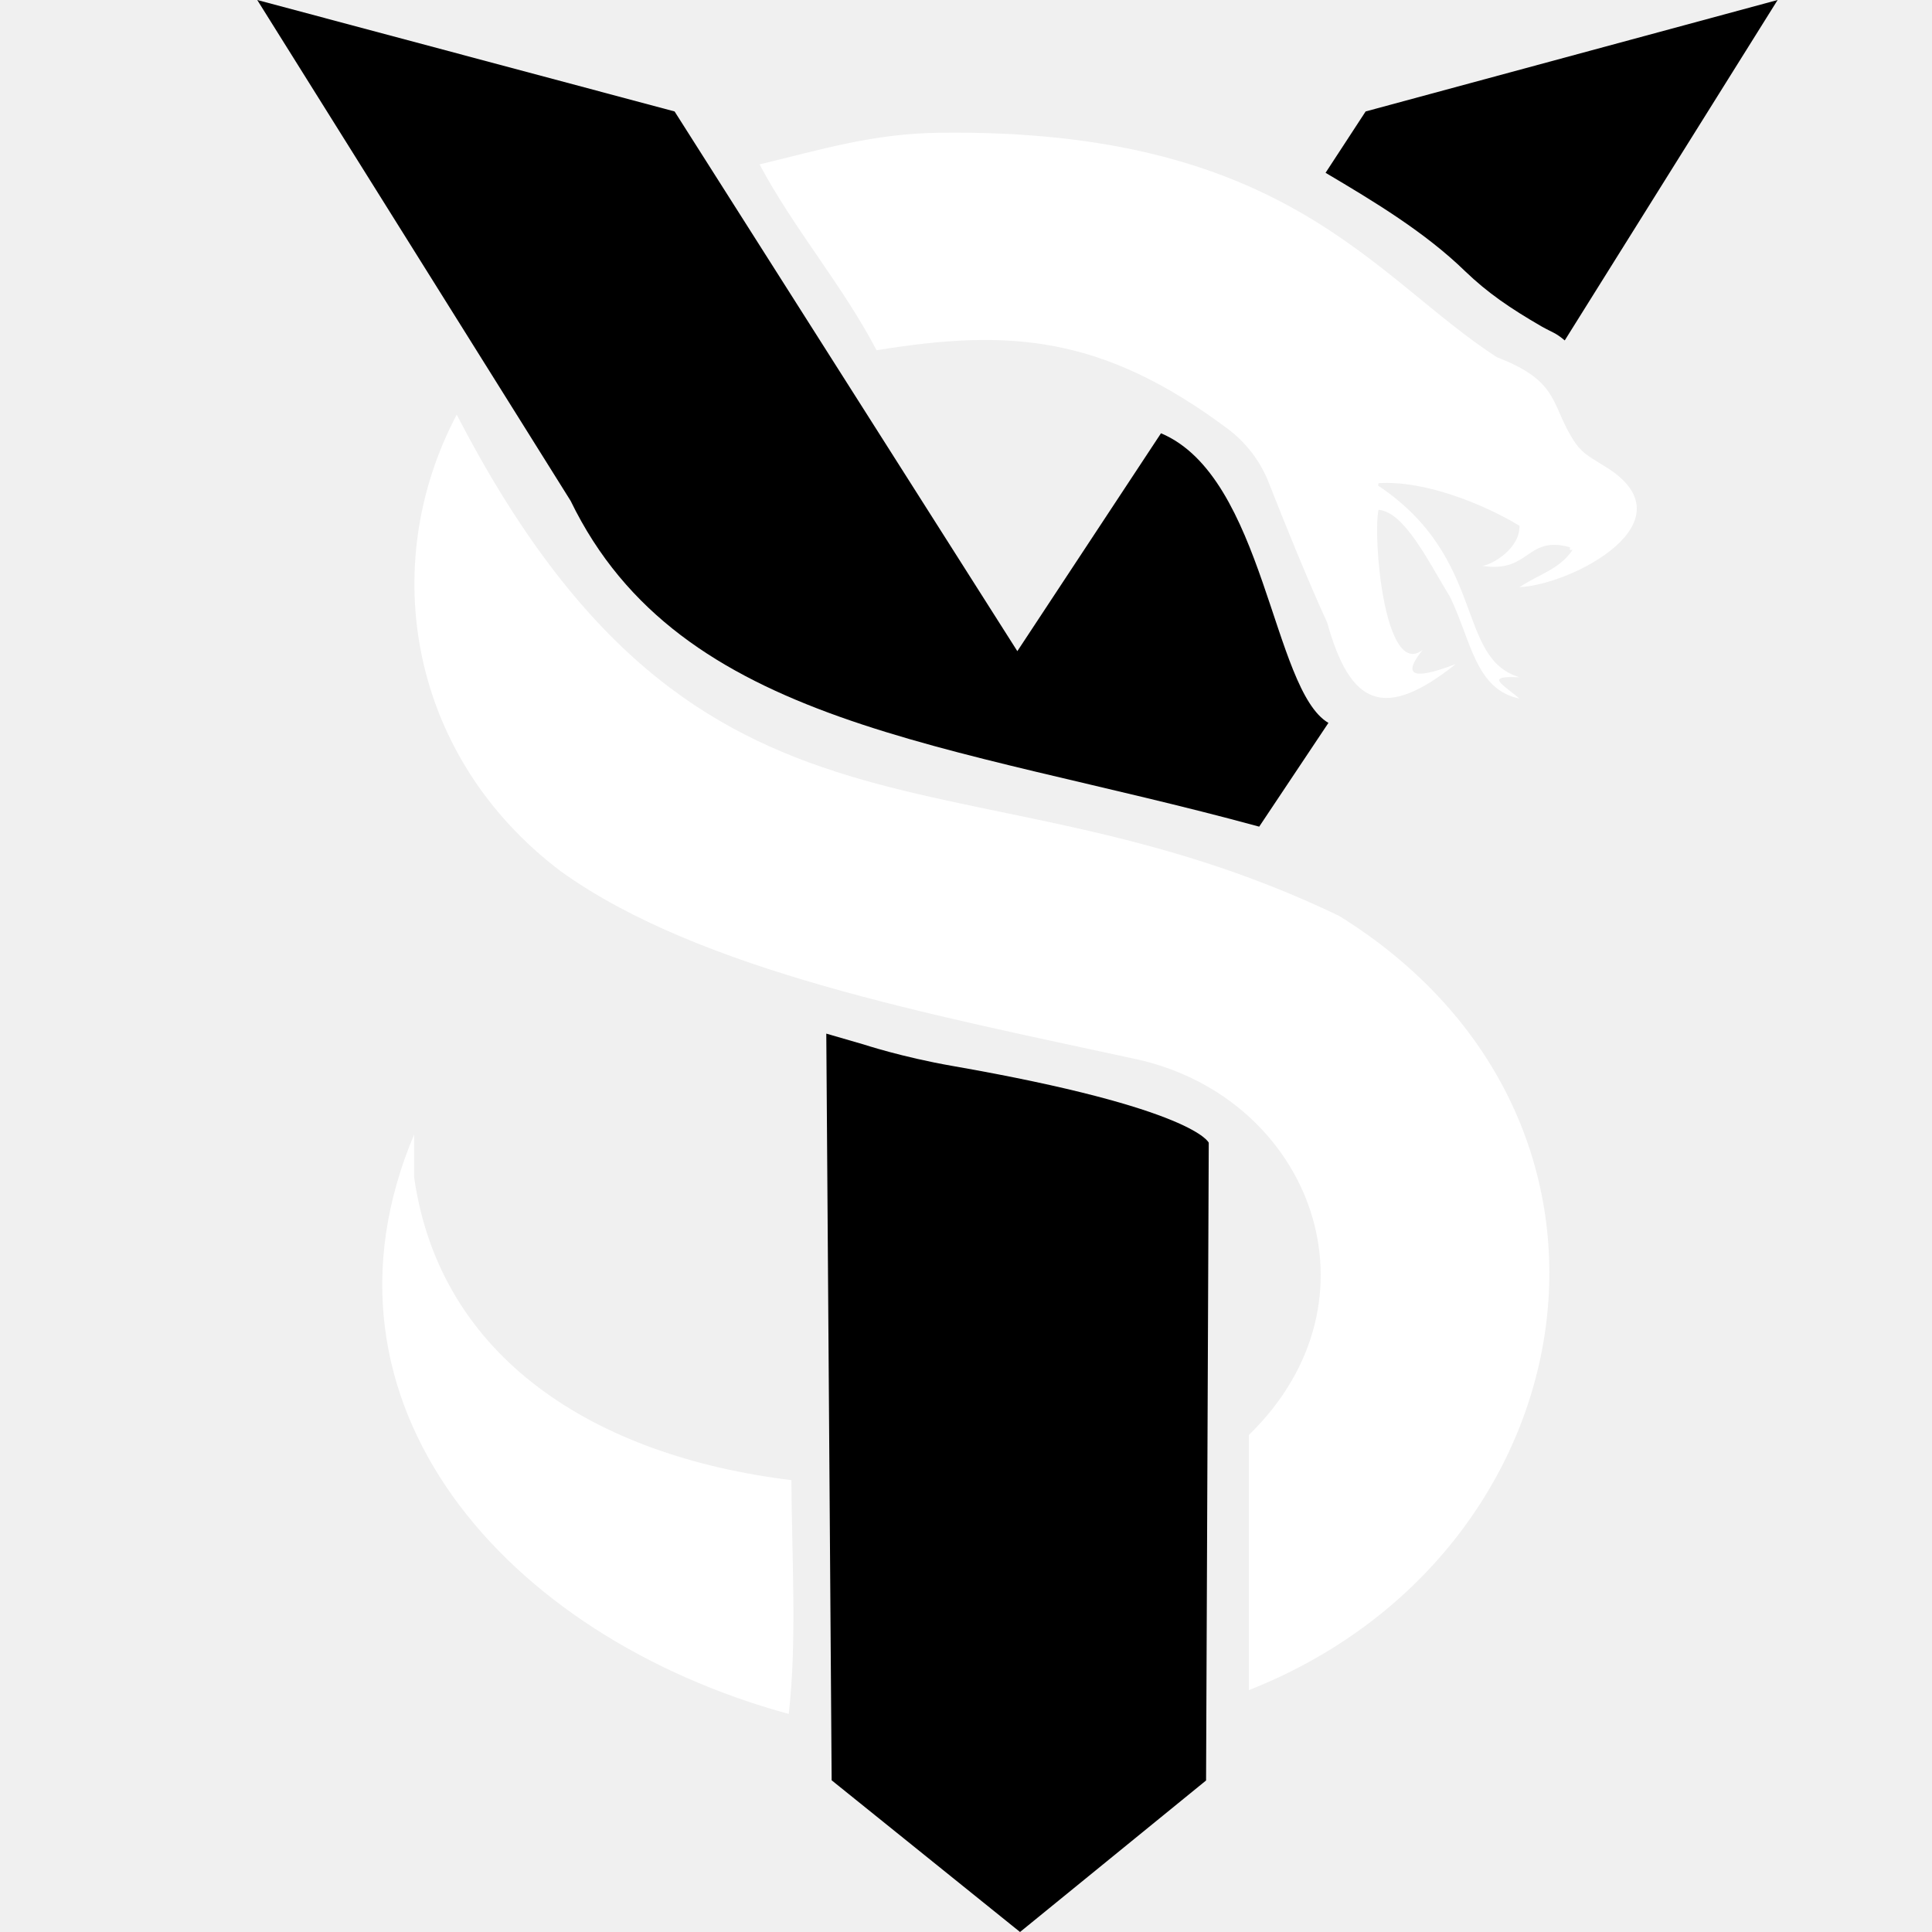
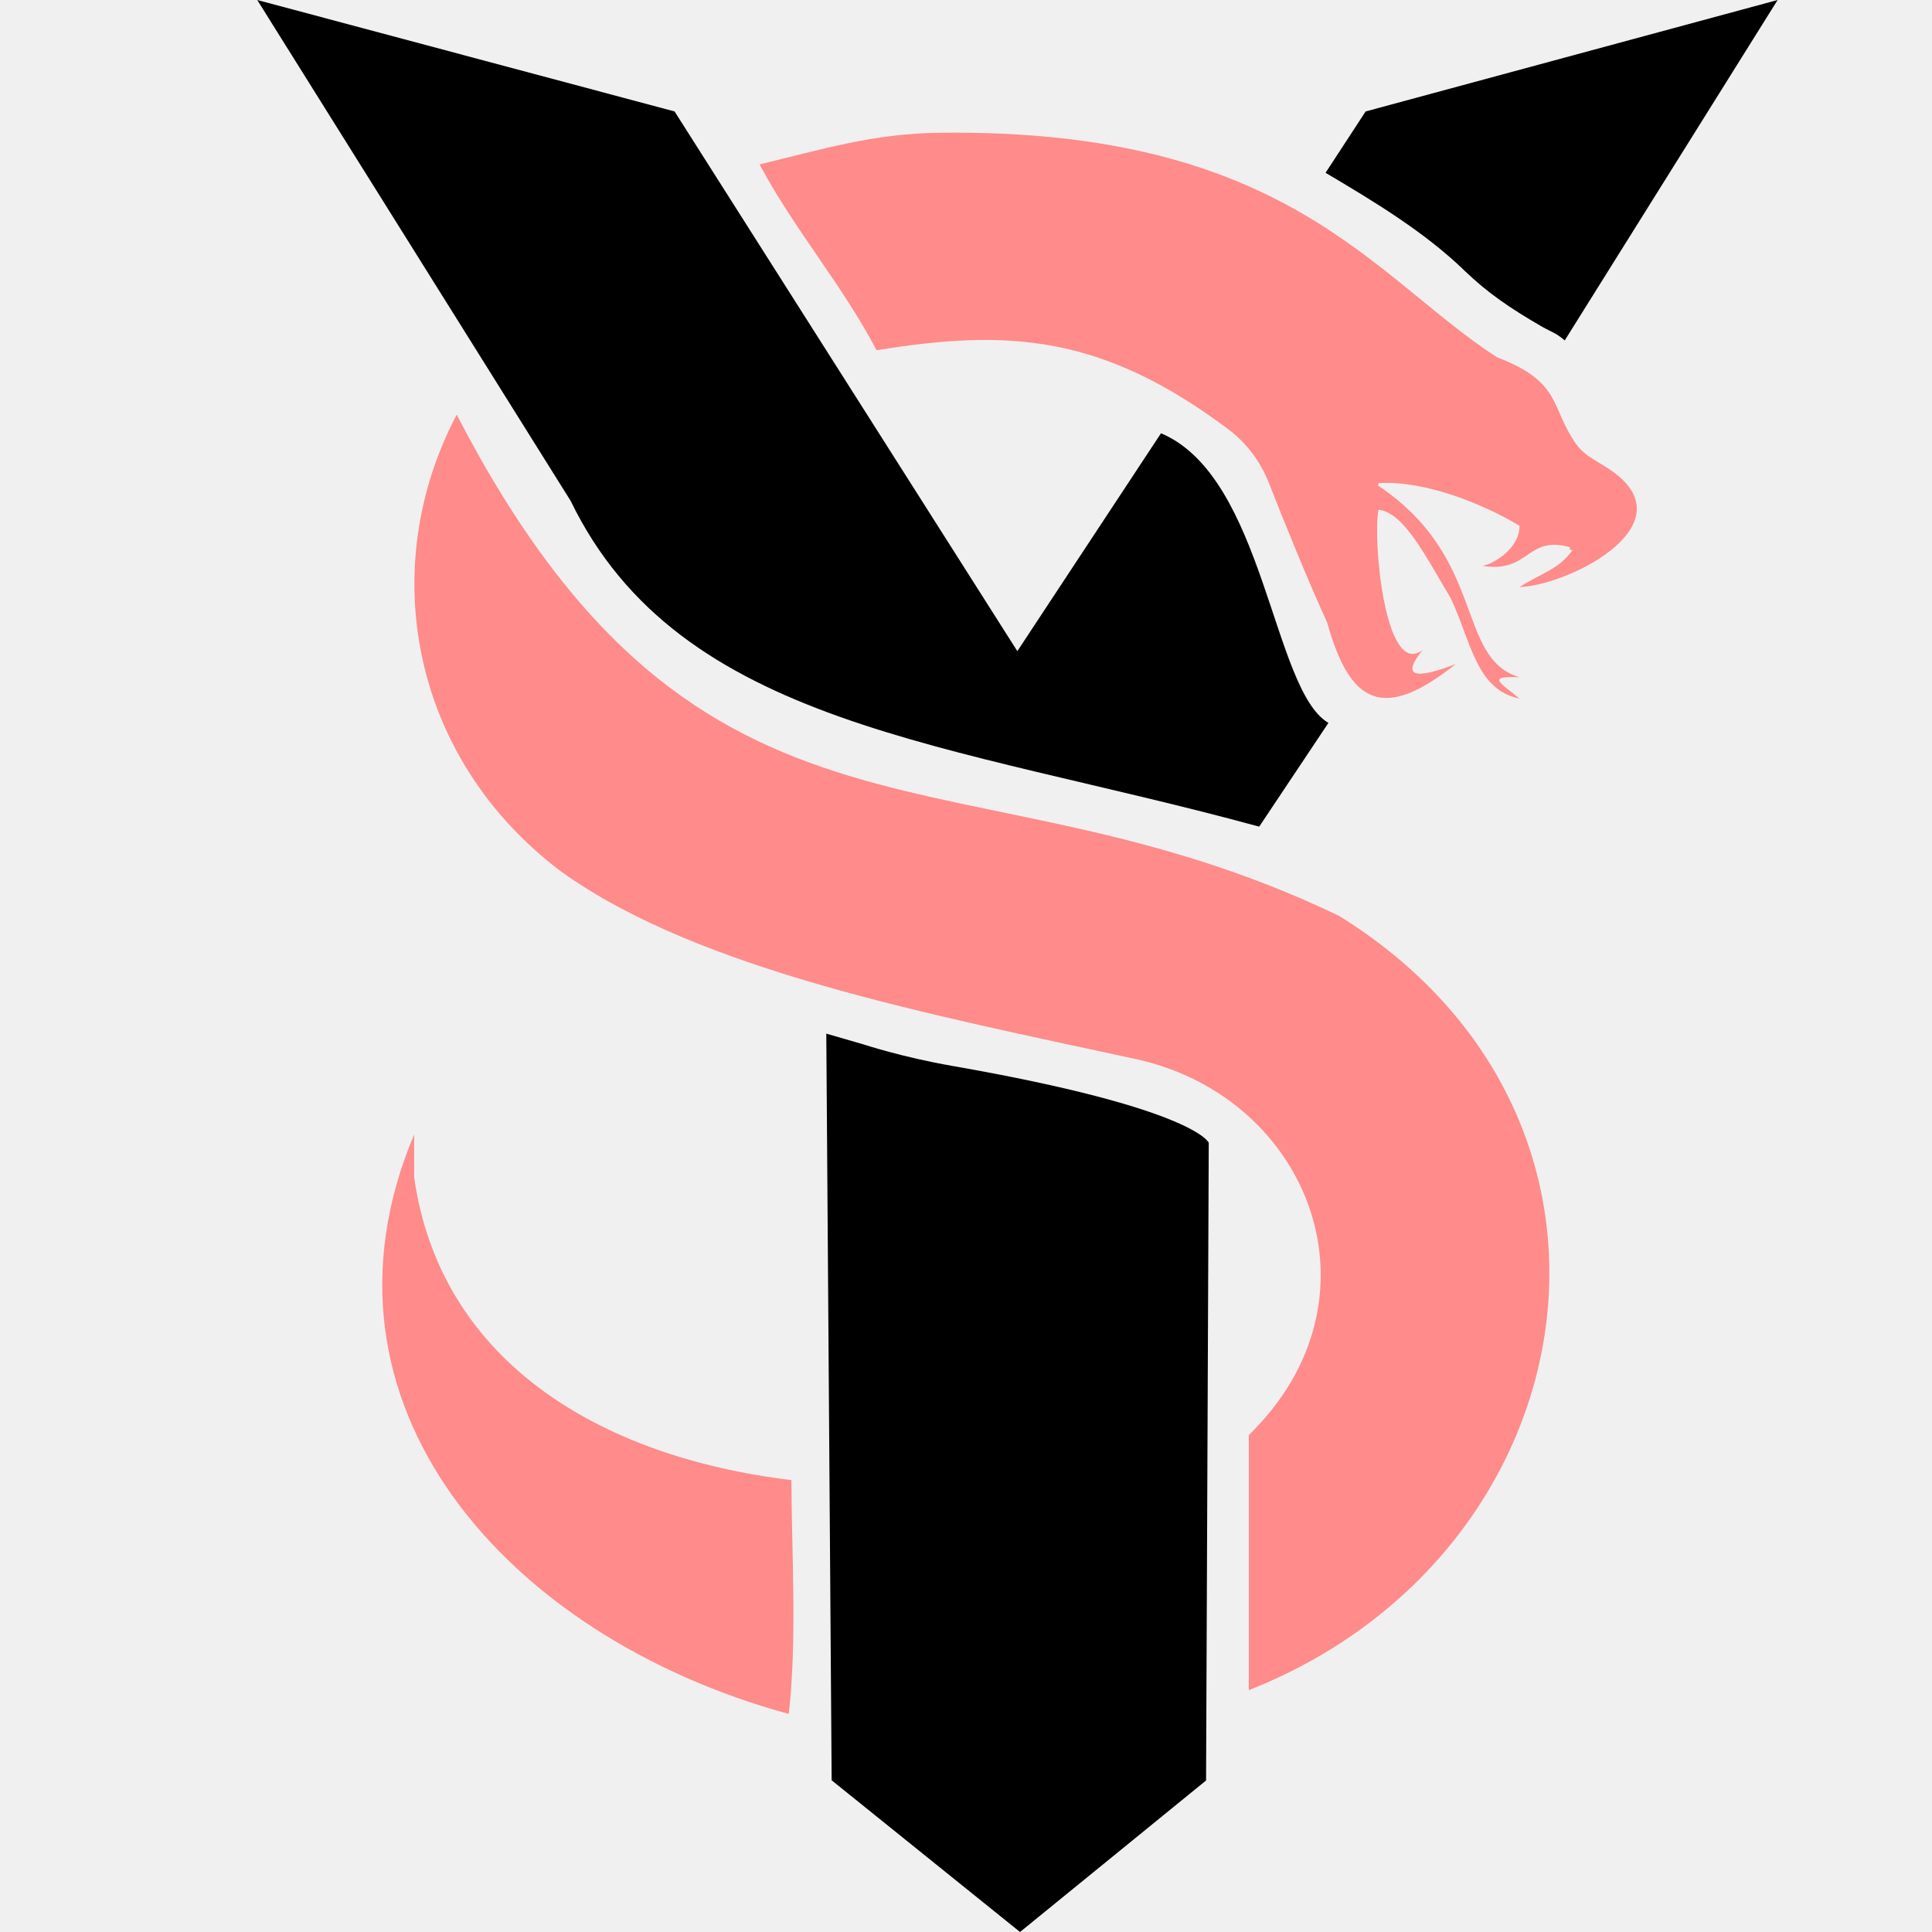
<svg xmlns="http://www.w3.org/2000/svg" version="1.2" viewBox="0 0 1080 1080" width="24" height="24">
  <style>
- 		.s0 { fill: #ffffff } 
+ 		.s0 { fill: #ff8b8b } 
		.s1 { fill: #000000 } 
	</style>
  <path id="path" class="s0" d="m525.7 74.2c193.7-2.3 242.2 81 311.1 125.5 36.3 13.9 29.7 27.4 44 48.2 4.2 5.9 9.3 8.4 16 12.6 50.9 30.6-18.2 66.5-47.4 67.7 11.9-7.7 22.2-9.9 29.7-20.8h-1.5v-1.5c-24.5-6.8-22.3 14.7-49 10.4 5.9-0.7 21.1-9.8 20.8-22.4-20-12.1-53.1-25.5-78.8-23.8-0.1 0.7-0.1 0.7-0.3 1.3 61 40.7 43.2 96.3 79.1 107.2-19.5-0.9-9.9 3.5 0 11.9-24.5-5-27-32.2-38.6-56.4-13.1-21.7-25.9-47.9-40.2-49.1-3.3 15.5 3.4 94.8 24.7 78.3-16.8 20.7 7.4 12.1 18.5 7.9-40.1 31.9-59 23.2-71.9-23.2-10.4-22.5-24.5-57.4-32.7-78.3-4.7-11.9-12.6-22.3-22.9-30-70.2-52.4-122.3-56-196.3-43.9-18.7-35.9-46.2-67.8-65.4-103.9 35-8.4 63.5-17.3 101.1-17.7z" />
  <path id="Layer" class="s0" d="m255.3 231.8c137.6 265.9 283.2 179.2 493.3 280.2 183.6 114 140.8 357.4-50.5 432.8v-142.6c77.9-75.8 34.7-188.3-62.4-210-115.5-25.1-244.5-49.5-321.9-104.9-84.4-63.5-103.5-170.2-58.5-255.5z" />
  <path id="Layer" class="s0" d="m442.4 827.4c0.2 42.7 3.2 90.5-1.5 130.7-158.2-43.2-272.9-173.5-209.4-323.9v23.9c14.4 101.1 100.9 155.9 210.9 169.3z" />
  <path id="Layer" class="s1" d="m143.8 0l233.3 62.3 191.6 301.7 80.3-121.8c58 24.4 62.2 143.6 93.6 161.9l-38.7 58c-173.8-47.4-323.6-55.8-384.9-182.1-56.1-89.7-175.1-279.8-175.2-280z" />
  <path id="Layer" class="s1" d="m741 96.6c27.2 16.1 55.6 33.2 78.1 55.1 12.6 12.1 25.1 20.6 42.5 30.7 6.6 3.7 7.9 3.5 13.1 7.9l119-190.3-230.3 62.3z" />
  <path id="Layer" class="s1" d="m570.2 1080l104-84.7 1.5-356.5c0 0-7.5-19.2-143.1-42.9-28.7-5-49.9-12.1-50-12.1l-20.7-6 3 417.4z" />
</svg>
